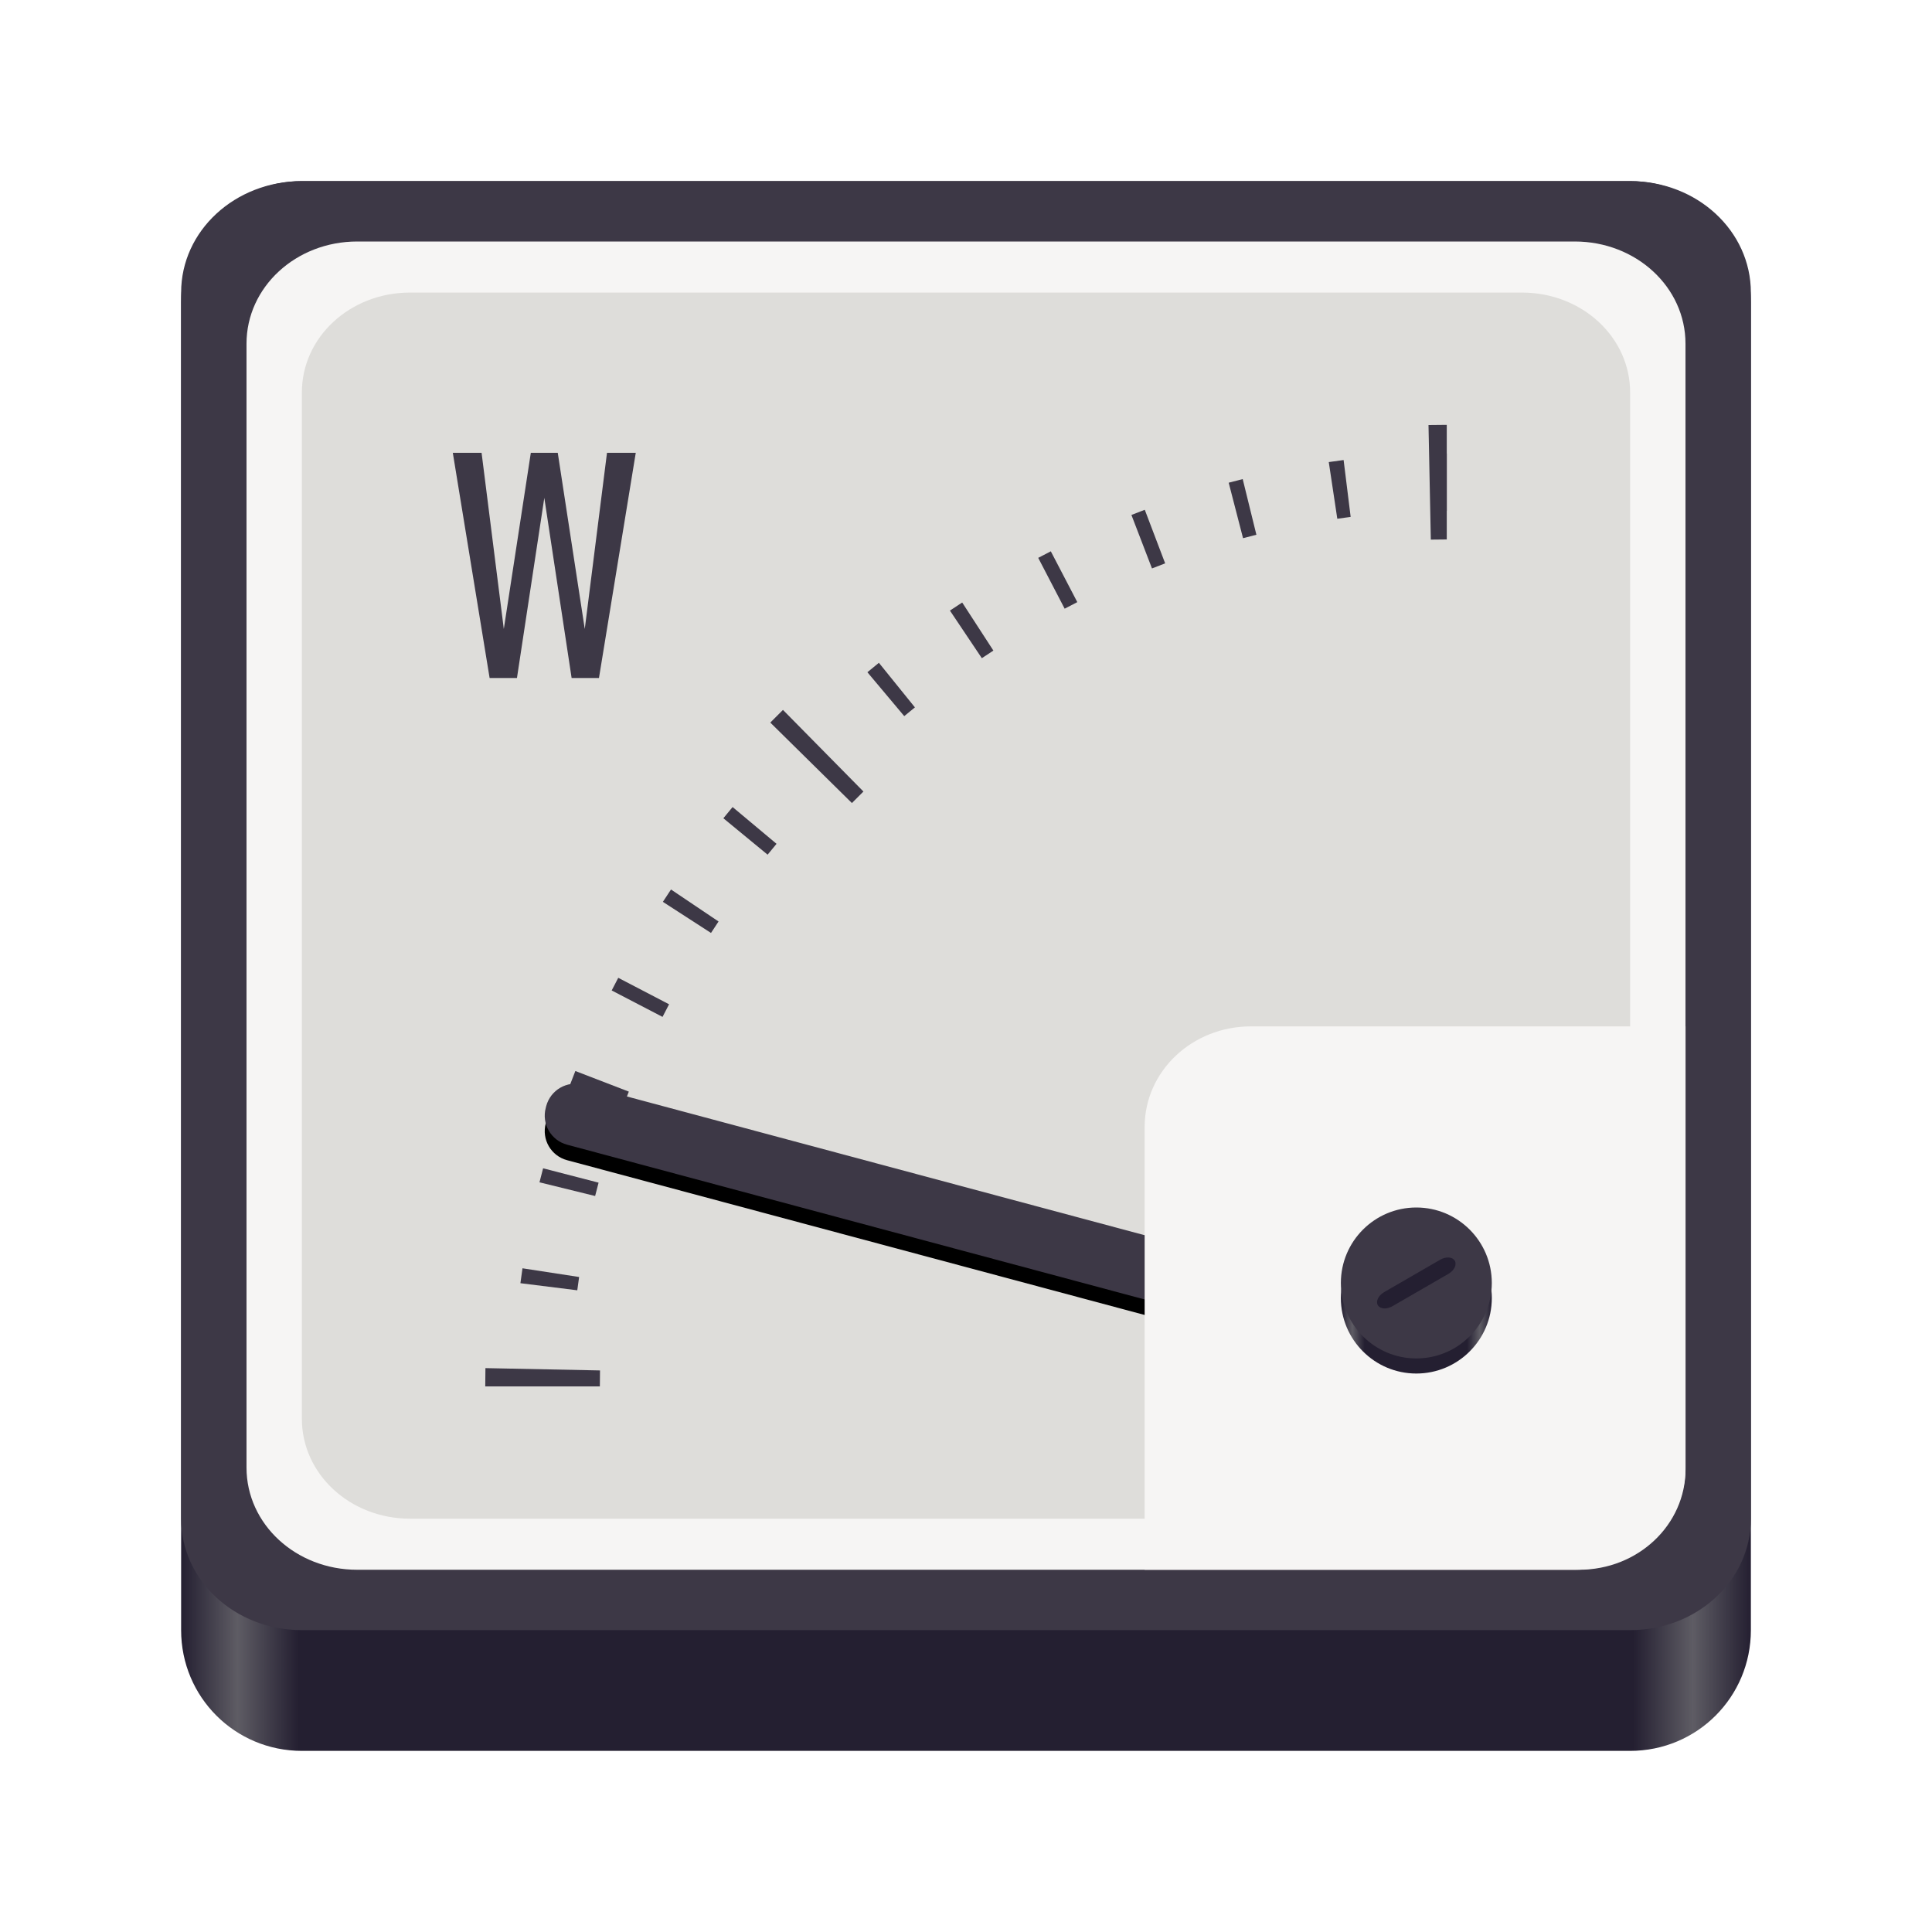
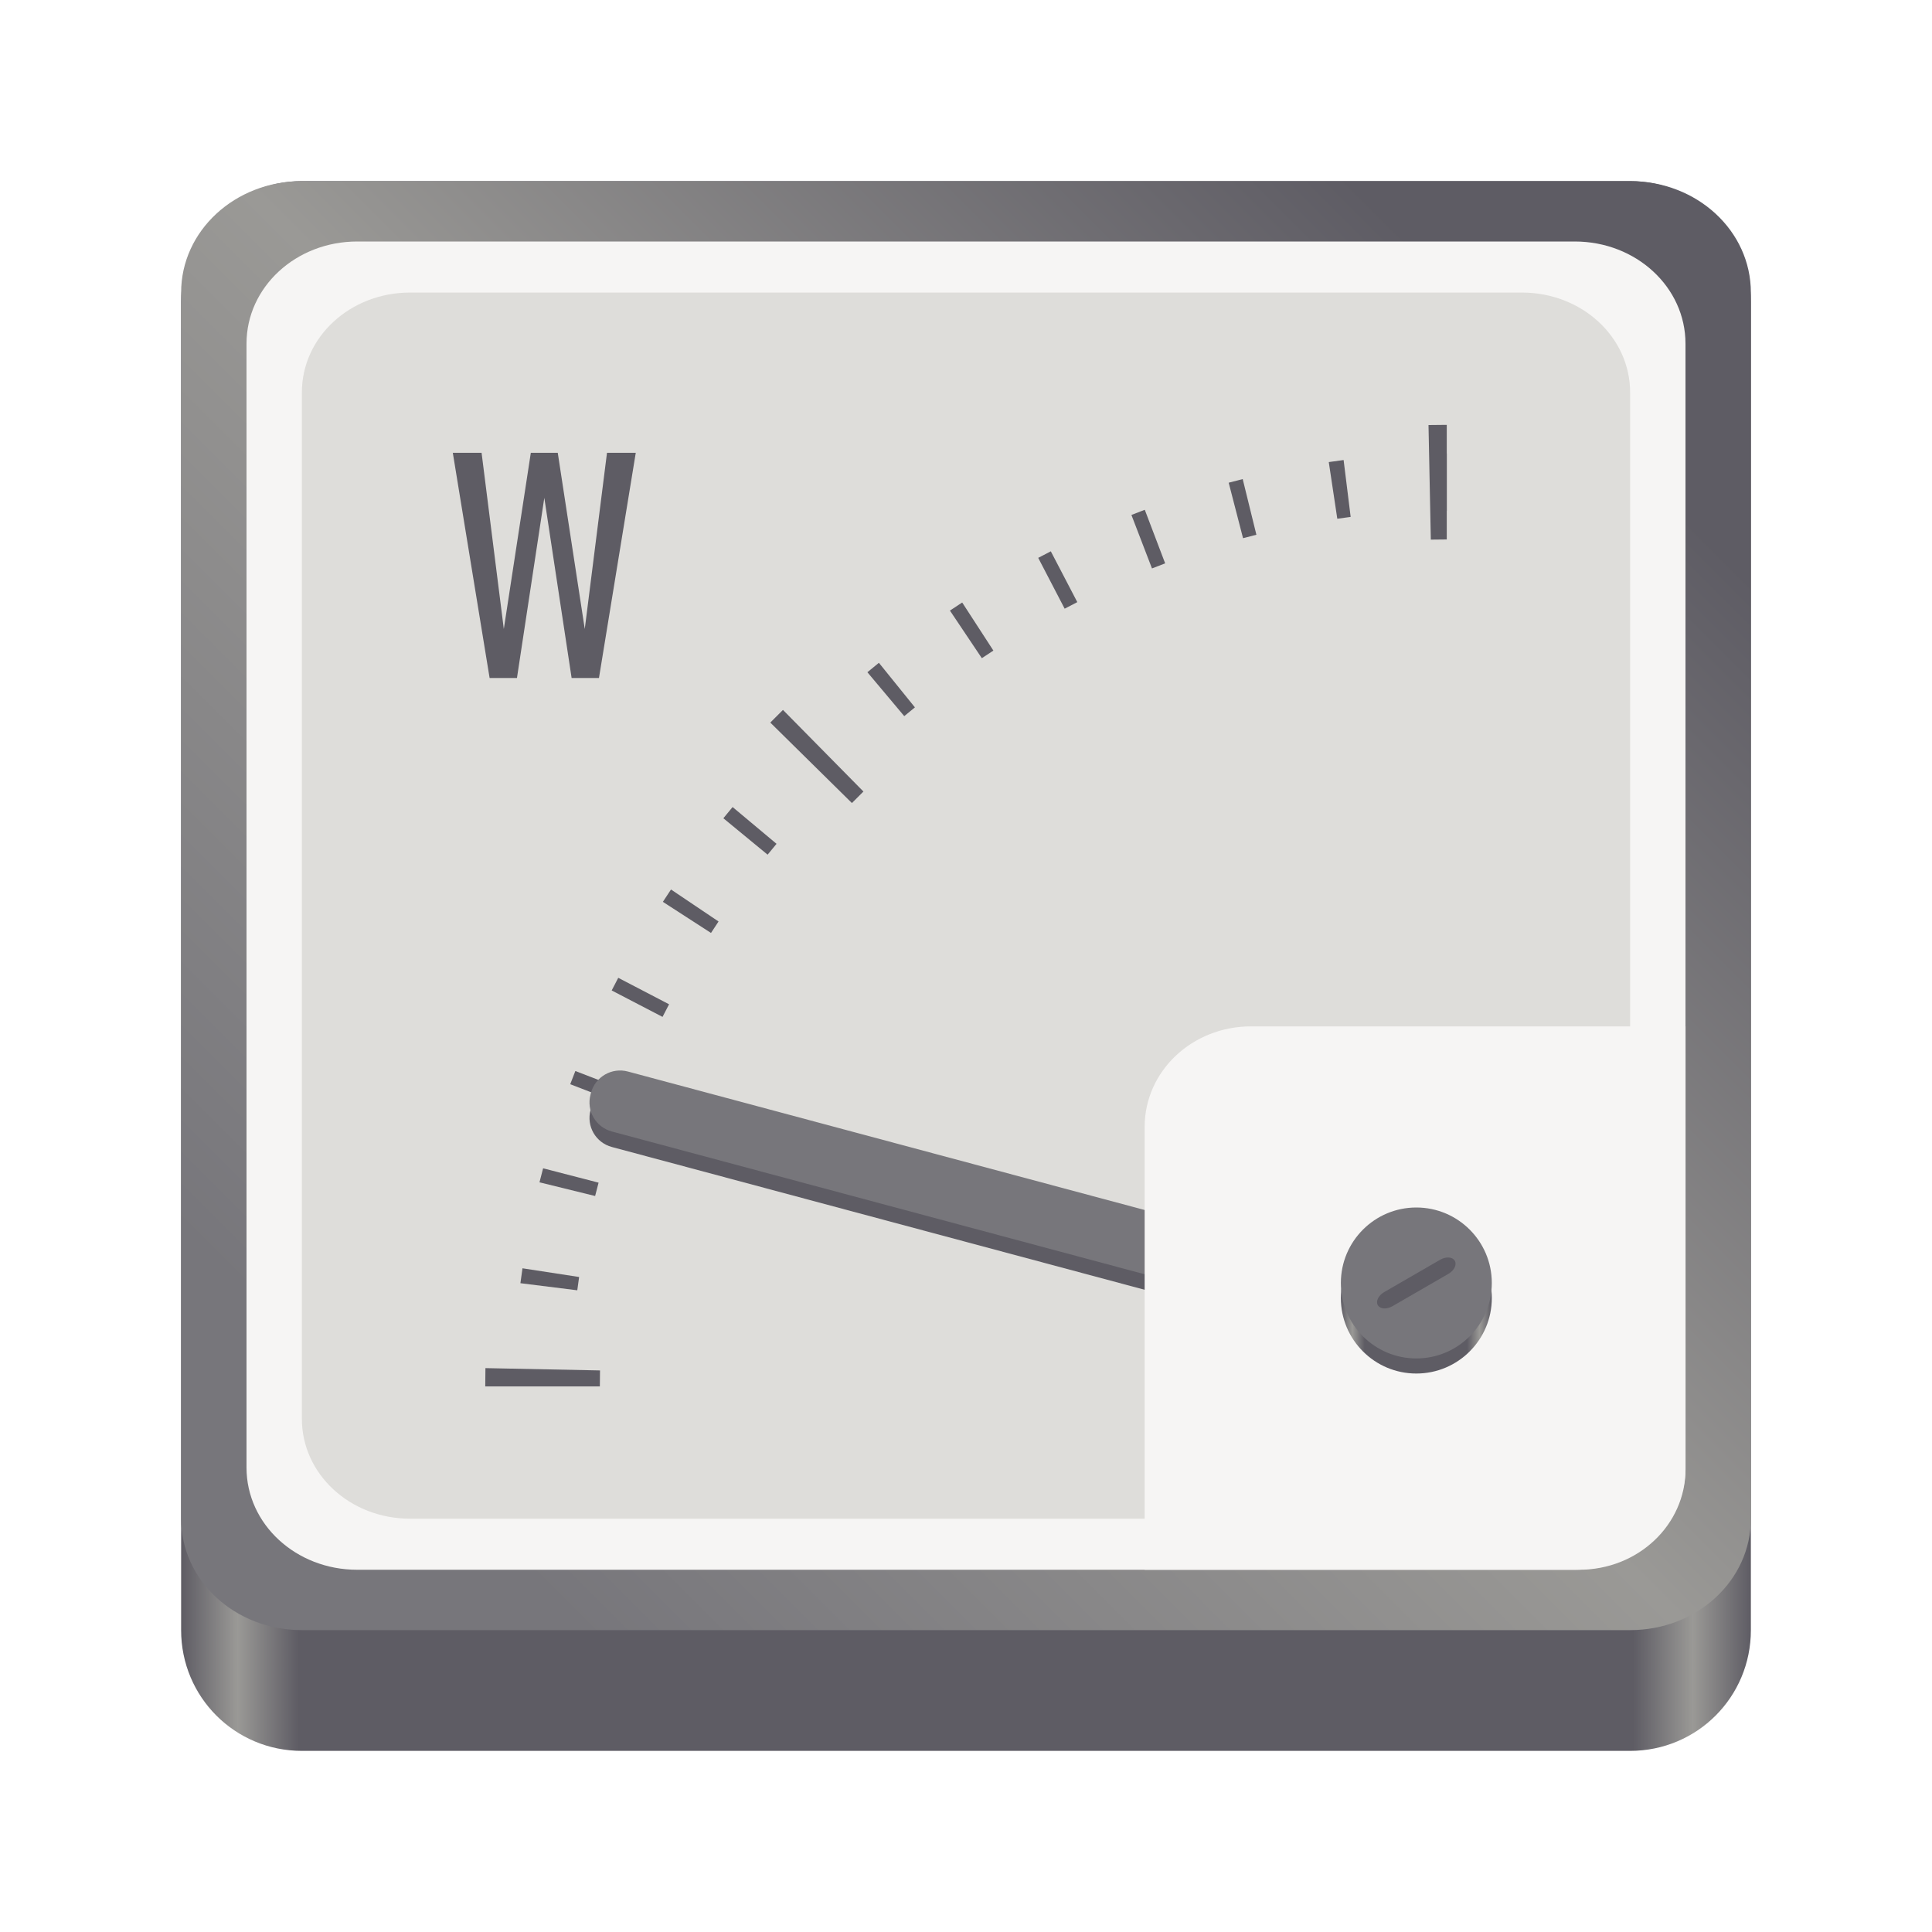
<svg xmlns="http://www.w3.org/2000/svg" height="128px" viewBox="0 0 128 128" width="128px">
  <linearGradient id="a" gradientUnits="userSpaceOnUse" x1="12" x2="116" y1="64" y2="64">
-     <stop offset="0" stop-color="#241f31" />
-     <stop offset="0.036" stop-color="#5e5c64" />
-     <stop offset="0.075" stop-color="#241f31" />
-     <stop offset="0.925" stop-color="#241f31" />
-     <stop offset="0.963" stop-color="#5e5c64" />
-     <stop offset="1" stop-color="#241f31" />
+     <stop offset="0" stop-color="#5e5c64" />
+     <stop offset="0.036" stop-color="#9a9996" />
+     <stop offset="0.075" stop-color="#5e5c64" />
+     <stop offset="0.925" stop-color="#5e5c64" />
+     <stop offset="0.963" stop-color="#9a9996" />
+     <stop offset="1" stop-color="#5e5c64" />
  </linearGradient>
-   <linearGradient id="b" gradientUnits="userSpaceOnUse" x1="88.834" x2="98.834" y1="86" y2="86">
-     <stop offset="0" stop-color="#241f31" />
-     <stop offset="0.076" stop-color="#5e5c64" />
-     <stop offset="0.158" stop-color="#241f31" />
-     <stop offset="0.836" stop-color="#241f31" />
-     <stop offset="0.919" stop-color="#5e5c64" />
-     <stop offset="1" stop-color="#241f31" />
+   <linearGradient id="b" gradientUnits="userSpaceOnUse" x1="27.23" x2="100.77" y1="96.77" y2="23.23">
+     <stop offset="0" stop-color="#77767b" />
+     <stop offset="0.5" stop-color="#9a9996" />
+     <stop offset="1" stop-color="#5e5c64" />
+   </linearGradient>
+   <linearGradient id="c" gradientUnits="userSpaceOnUse" x1="88.834" x2="98.834" y1="86" y2="86">
+     <stop offset="0" stop-color="#5e5c64" />
+     <stop offset="0.076" stop-color="#9a9996" />
+     <stop offset="0.158" stop-color="#5e5c64" />
+     <stop offset="0.836" stop-color="#5e5c64" />
+     <stop offset="0.919" stop-color="#9a9996" />
+     <stop offset="1" stop-color="#5e5c64" />
  </linearGradient>
  <path d="m 20 12 h 88 c 4.434 0 8 3.566 8 8 v 88 c 0 4.434 -3.566 8 -8 8 h -88 c -4.434 0 -8 -3.566 -8 -8 v -88 c 0 -4.434 3.566 -8 8 -8 z m 0 0" fill="url(#a)" />
-   <path d="m 20 12 h 88 c 4.434 0 8 3.293 8 7.383 v 81.234 c 0 4.09 -3.566 7.383 -8 7.383 h -88 c -4.434 0 -8 -3.293 -8 -7.383 v -81.234 c 0 -4.09 3.566 -7.383 8 -7.383 z m 0 0" fill="#3d3846" />
+   <path d="m 20 12 h 88 c 4.434 0 8 3.293 8 7.383 v 81.234 c 0 4.09 -3.566 7.383 -8 7.383 h -88 c -4.434 0 -8 -3.293 -8 -7.383 v -81.234 c 0 -4.09 3.566 -7.383 8 -7.383 z m 0 0" fill="url(#b)" />
  <path d="m 23.668 16 h 80.664 c 4.062 0 7.336 3.02 7.336 6.77 v 74.461 c 0 3.75 -3.273 6.77 -7.336 6.77 h -80.664 c -4.062 0 -7.336 -3.02 -7.336 -6.77 v -74.461 c 0 -3.75 3.273 -6.77 7.336 -6.77 z m 0 0" fill="#f6f5f4" />
  <path d="m 27.168 19.383 h 73.664 c 3.973 0 7.168 2.953 7.168 6.617 v 68 c 0 3.664 -3.195 6.617 -7.168 6.617 h -73.664 c -3.973 0 -7.168 -2.953 -7.168 -6.617 v -68 c 0 -3.664 3.195 -6.617 7.168 -6.617 z m 0 0" fill="#deddda" />
-   <path d="m 36.16 74.418 l 0.027 -0.109 c 0.289 -1.07 1.379 -1.699 2.449 -1.414 l 55.746 14.938 c 1.07 0.285 1.703 1.379 1.414 2.449 l -0.027 0.109 c -0.289 1.07 -1.379 1.703 -2.449 1.414 l -55.746 -14.938 c -1.07 -0.285 -1.703 -1.379 -1.414 -2.449 z m 0 0" />
-   <path d="m 36.16 73.391 l 0.027 -0.109 c 0.289 -1.07 1.379 -1.703 2.449 -1.414 l 55.746 14.938 c 1.07 0.285 1.703 1.379 1.414 2.449 l -0.027 0.109 c -0.289 1.07 -1.379 1.703 -2.449 1.414 l -55.746 -14.938 c -1.07 -0.285 -1.703 -1.379 -1.414 -2.449 z m 0 0" fill="#3d3846" />
+   <path d="m -29.049 -264.167 c 0 0.399 -0.004 0.798 -0.012 1.194 m -18.735 42.334 c -0.28 0.284 -0.56 0.564 -0.844 0.844 m -42.334 18.735 c -0.395 0.008 -0.794 0.012 -1.194 0.012" fill="none" stroke="#5e5c64" stroke-width="8" transform="matrix(-0.949109 0 0 -0.949109 8.374623 -158.8721)" />
+   <path d="m -29.049 -264.167 c 0 0.333 -0.004 0.667 -0.008 1 m -0.432 5.955 c -0.041 0.329 -0.086 0.659 -0.136 0.984 m -1.152 5.828 c -0.078 0.317 -0.165 0.638 -0.247 0.955 m -1.823 5.651 c -0.119 0.309 -0.239 0.613 -0.358 0.922 m -2.445 5.42 c -0.152 0.292 -0.305 0.589 -0.457 0.881 m -3.021 5.141 c -0.181 0.28 -0.362 0.556 -0.547 0.831 m -3.54 4.819 c -0.21 0.255 -0.42 0.514 -0.634 0.77 m -4.013 4.441 c -0.235 0.239 -0.469 0.473 -0.708 0.708 m -4.441 4.013 c -0.255 0.214 -0.514 0.424 -0.774 0.634 m -4.815 3.54 c -0.276 0.185 -0.552 0.366 -0.831 0.547 m -5.141 3.021 c -0.292 0.152 -0.589 0.305 -0.881 0.457 m -5.42 2.445 c -0.309 0.119 -0.613 0.239 -0.926 0.358 m -5.647 1.823 c -0.317 0.082 -0.638 0.169 -0.955 0.247 m -5.828 1.152 c -0.325 0.049 -0.654 0.095 -0.984 0.136 m -5.955 0.432 c -0.333 0.004 -0.667 0.008 -1 0.008" fill="none" stroke="#5e5c64" stroke-width="4" transform="matrix(-0.949109 0 0 -0.949109 8.374623 -158.8721)" />
+   <path d="m 39.125 73.543 l 0.027 -0.109 c 0.289 -1.07 1.383 -1.699 2.453 -1.414 l 55.746 14.938 c 1.07 0.285 1.699 1.379 1.414 2.449 l -0.031 0.109 c -0.285 1.07 -1.379 1.703 -2.449 1.414 l -55.746 -14.938 c -1.07 -0.285 -1.703 -1.379 -1.414 -2.449 z m 0 0" fill="#5e5c64" />
+   <path d="m 39.125 72.516 l 0.027 -0.109 c 0.289 -1.07 1.383 -1.703 2.453 -1.414 l 55.746 14.938 c 1.07 0.285 1.699 1.379 1.414 2.449 l -0.031 0.109 c -0.285 1.07 -1.379 1.699 -2.449 1.414 l -55.746 -14.938 c -1.07 -0.285 -1.703 -1.379 -1.414 -2.449 z m 0 0" fill="#77767b" />
  <path d="m 82.883 68 h 28.953 h -0.164 v 29.336 c 0 3.691 -3.145 6.664 -7.047 6.664 h -28.789 v -29.336 c 0 -3.691 3.141 -6.664 7.047 -6.664 z m 0 0" fill="#f6f5f4" />
-   <path d="m 98.836 86 c 0 2.762 -2.242 5 -5 5 c -2.762 0 -5 -2.238 -5 -5 s 2.238 -5 5 -5 c 2.758 0 5 2.238 5 5 z m 0 0" fill="url(#b)" />
-   <path d="m 98.836 85 c 0 2.762 -2.242 5 -5 5 c -2.762 0 -5 -2.238 -5 -5 s 2.238 -5 5 -5 c 2.758 0 5 2.238 5 5 z m 0 0" fill="#3d3846" />
-   <path d="m 96.383 83.527 c 0.152 0.262 -0.039 0.648 -0.426 0.871 l -3.703 2.141 c -0.387 0.223 -0.82 0.191 -0.969 -0.066 c -0.152 -0.262 0.039 -0.648 0.426 -0.871 l 3.703 -2.141 c 0.387 -0.223 0.82 -0.191 0.969 0.066 z m 0 0" fill="#241f31" />
-   <path d="m -29.049 -264.167 c 0 0.399 -0.004 0.798 -0.012 1.194 m -18.735 42.334 c -0.28 0.284 -0.56 0.564 -0.844 0.844 m -42.334 18.735 c -0.395 0.008 -0.794 0.012 -1.194 0.012" fill="none" stroke="#3d3846" stroke-width="8" transform="matrix(-0.949109 0 0 -0.949109 8.374623 -158.8721)" />
-   <path d="m -29.049 -264.167 c 0 0.333 -0.004 0.667 -0.008 1 m -0.432 5.955 c -0.041 0.329 -0.086 0.659 -0.136 0.984 m -1.152 5.828 c -0.078 0.317 -0.165 0.638 -0.247 0.955 m -1.823 5.651 c -0.119 0.309 -0.239 0.613 -0.358 0.922 m -2.445 5.42 c -0.152 0.292 -0.305 0.589 -0.457 0.881 m -3.021 5.141 c -0.181 0.28 -0.362 0.556 -0.547 0.831 m -3.54 4.819 c -0.21 0.255 -0.42 0.514 -0.634 0.77 m -4.013 4.441 c -0.235 0.239 -0.469 0.473 -0.708 0.708 m -4.441 4.013 c -0.255 0.214 -0.514 0.424 -0.774 0.634 m -4.815 3.54 c -0.276 0.185 -0.552 0.366 -0.831 0.547 m -5.141 3.021 c -0.292 0.152 -0.589 0.305 -0.881 0.457 m -5.42 2.445 c -0.309 0.119 -0.613 0.239 -0.926 0.358 m -5.647 1.823 c -0.317 0.082 -0.638 0.169 -0.955 0.247 m -5.828 1.152 c -0.325 0.049 -0.654 0.095 -0.984 0.136 m -5.955 0.432 c -0.333 0.004 -0.667 0.008 -1 0.008" fill="none" stroke="#3d3846" stroke-width="4" transform="matrix(-0.949109 0 0 -0.949109 8.374623 -158.8721)" />
-   <path d="m 32.438 44.918 l -2.438 -14.918 h 1.906 l 1.473 11.672 l 1.789 -11.672 h 1.785 l 1.789 11.672 l 1.473 -11.672 h 1.906 l -2.438 14.918 h -1.812 l -1.809 -11.934 l -1.812 11.934 z m 0 0" fill="#3d3846" />
+   <path d="m 98.836 86 c 0 2.762 -2.242 5 -5 5 c -2.762 0 -5 -2.238 -5 -5 s 2.238 -5 5 -5 c 2.758 0 5 2.238 5 5 z m 0 0" fill="url(#c)" />
+   <path d="m 98.836 85 c 0 2.762 -2.242 5 -5 5 c -2.762 0 -5 -2.238 -5 -5 s 2.238 -5 5 -5 c 2.758 0 5 2.238 5 5 z m 0 0" fill="#77767b" />
+   <g fill="#5e5c64">
+     <path d="m 96.383 83.527 c 0.152 0.262 -0.039 0.648 -0.426 0.871 l -3.703 2.141 c -0.387 0.223 -0.82 0.191 -0.969 -0.066 c -0.152 -0.262 0.039 -0.648 0.426 -0.871 l 3.703 -2.141 c 0.387 -0.223 0.82 -0.191 0.969 0.066 z m 0 0" />
+     <path d="m 32.438 44.918 l -2.438 -14.918 h 1.906 l 1.473 11.672 l 1.789 -11.672 h 1.785 l 1.789 11.672 l 1.473 -11.672 h 1.906 l -2.438 14.918 h -1.812 l -1.809 -11.934 l -1.812 11.934 z m 0 0" />
+   </g>
</svg>
